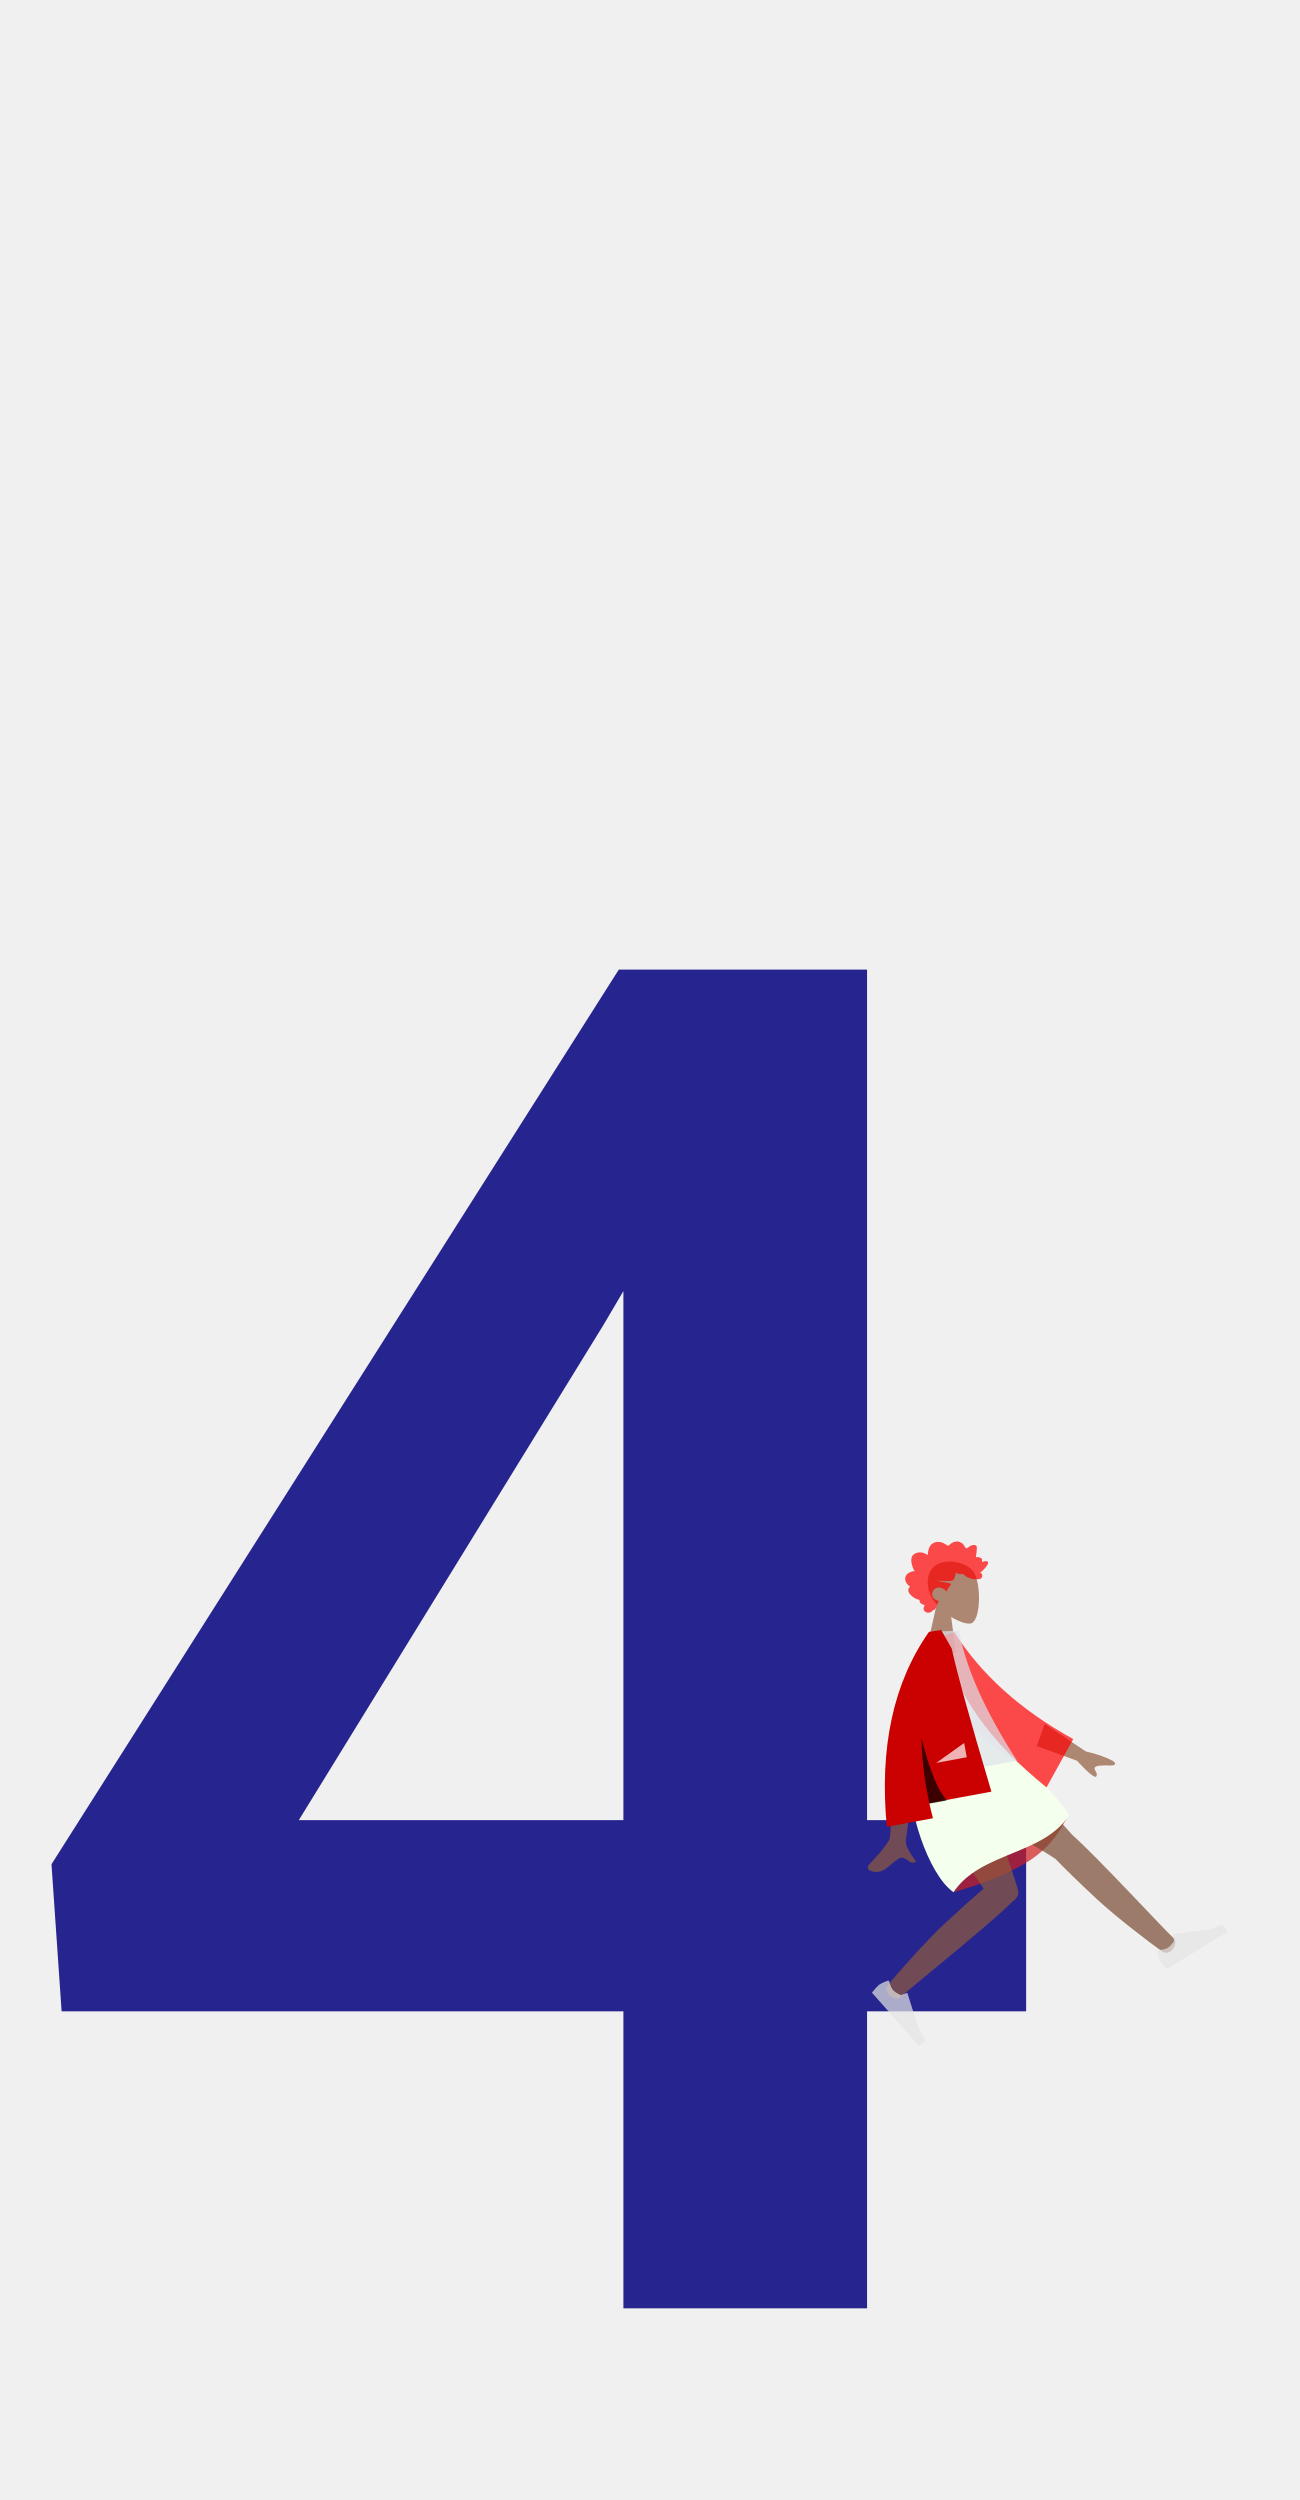
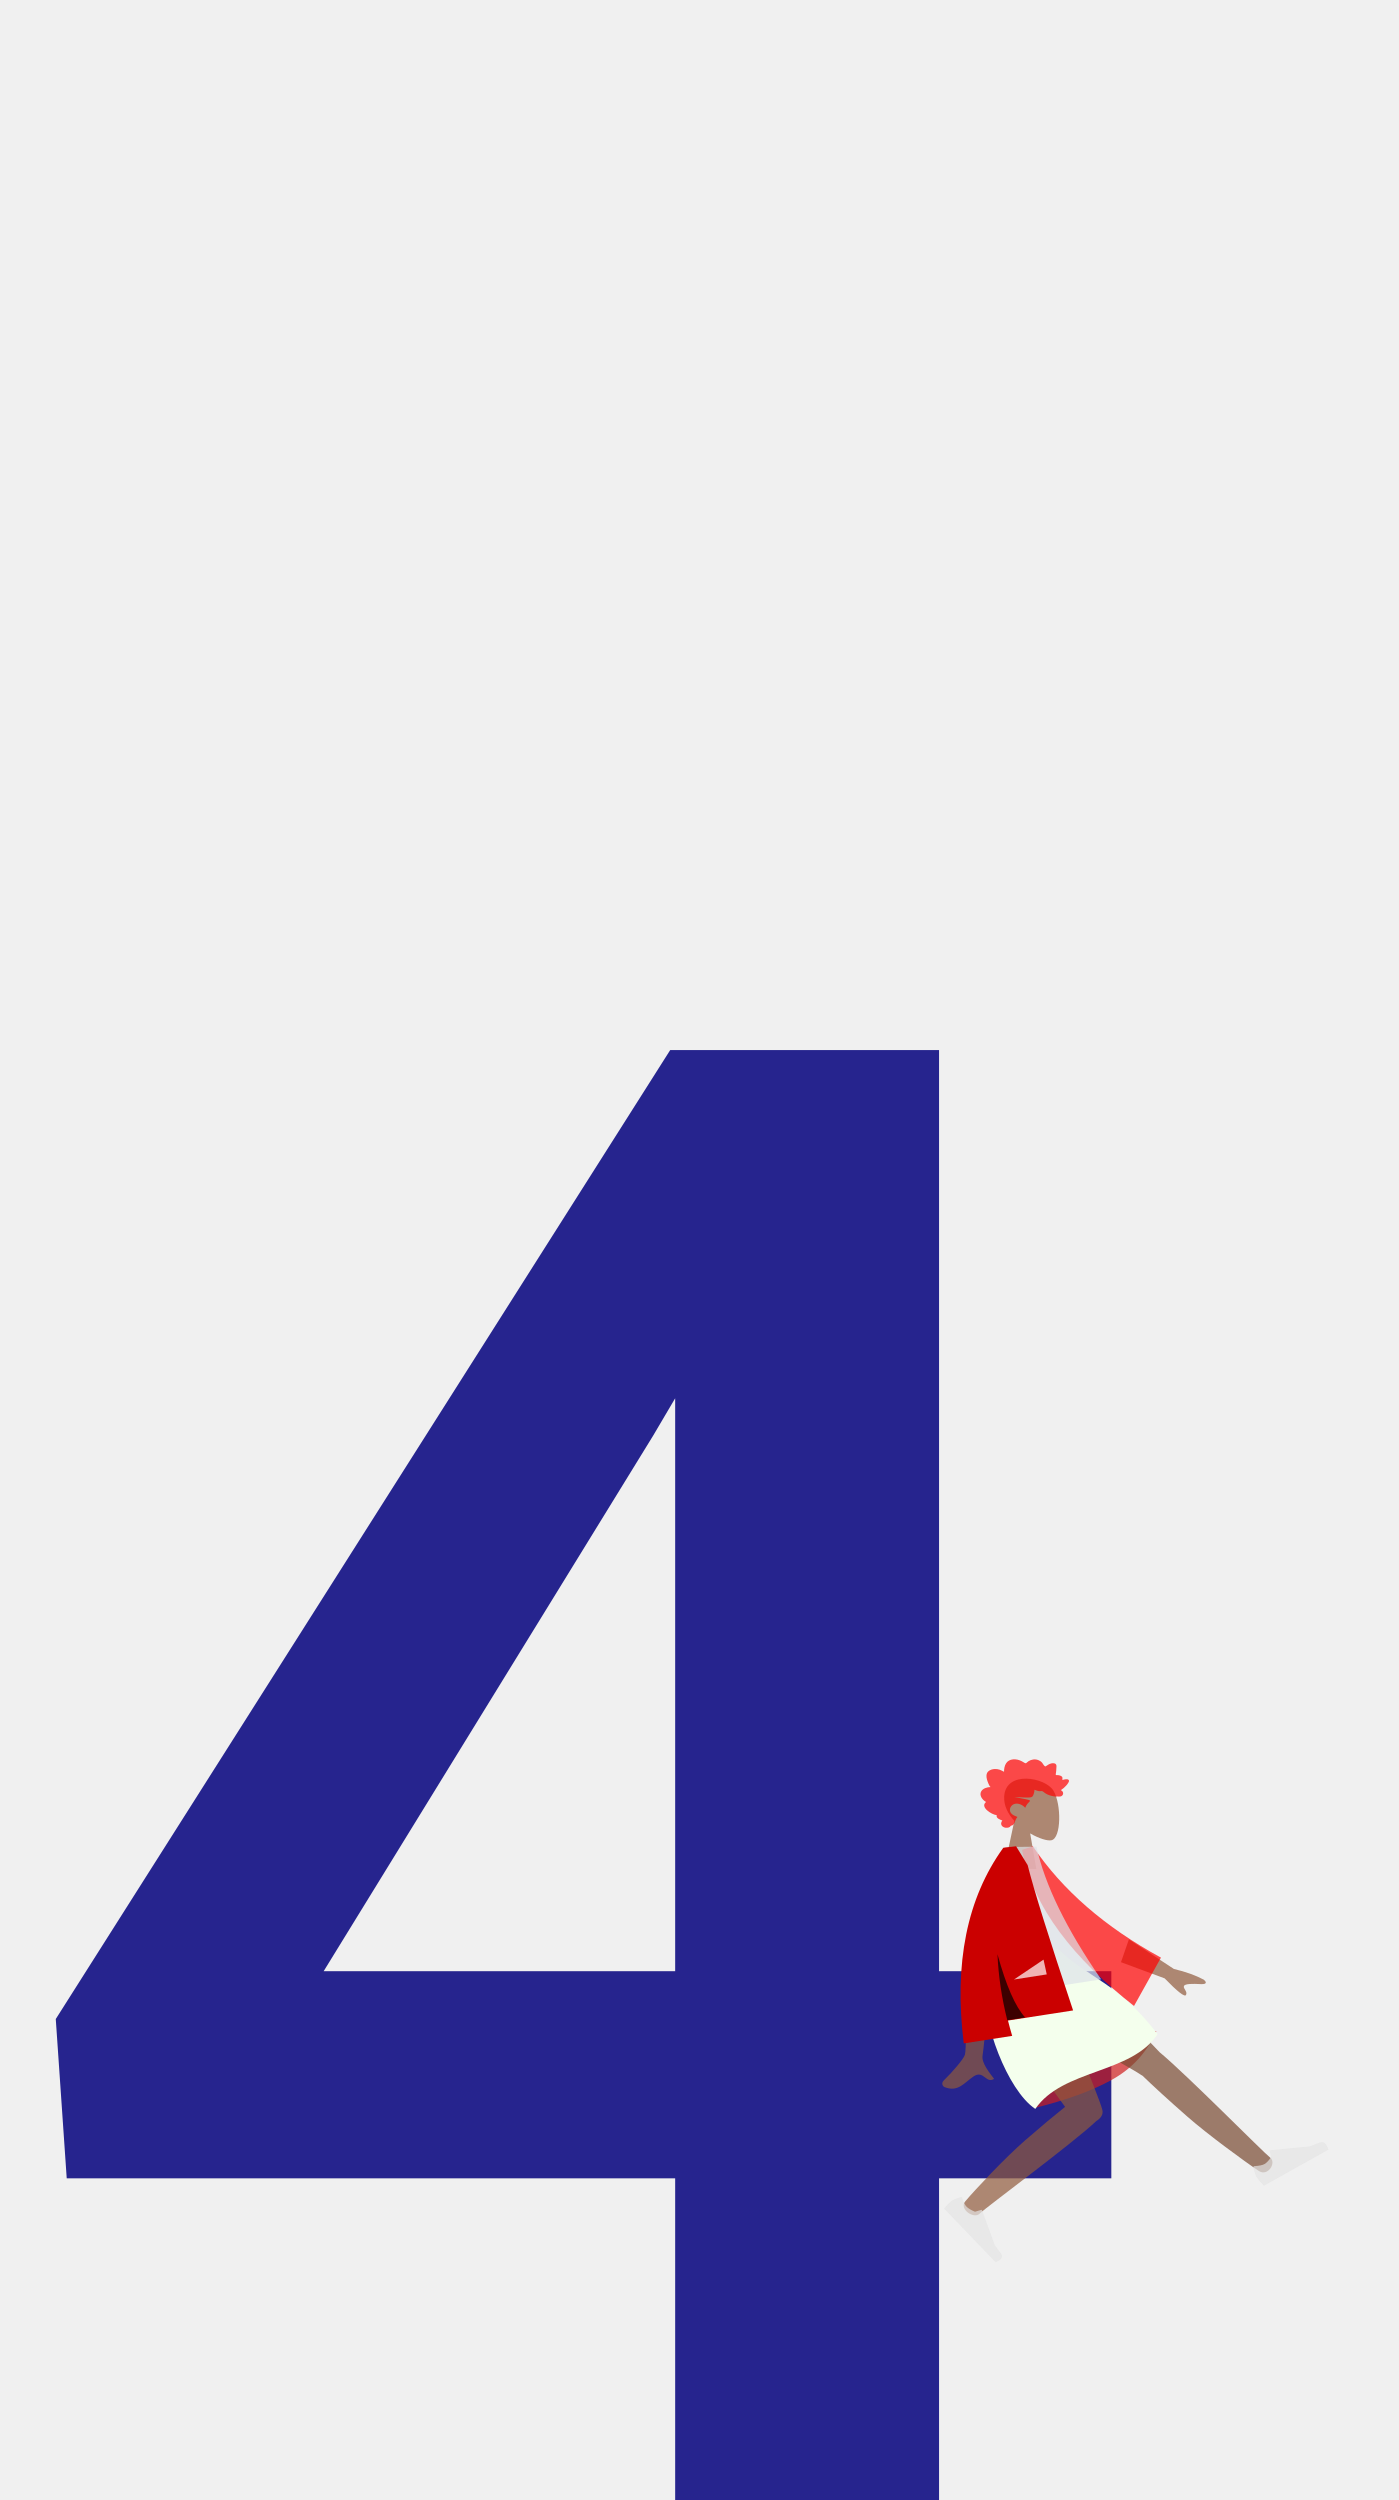
- <svg xmlns="http://www.w3.org/2000/svg" width="156" height="300" viewBox="0 0 156 300" fill="none">
+ <svg xmlns="http://www.w3.org/2000/svg" width="155" height="277" viewBox="0 0 155 277" fill="none">
  <path opacity="0.87" d="M123.135 218.412V241.361H7.393L6.179 223.708L74.256 116.351H97.537L72.38 159.051L35.859 218.412H123.135ZM104.047 116.351V277H74.808V116.351H104.047Z" fill="#080680" />
-   <path fill-rule="evenodd" clip-rule="evenodd" d="M112.395 192.552C111.709 191.733 111.248 190.732 111.337 189.616C111.593 186.399 116.071 187.146 116.929 188.778C117.786 190.41 117.645 194.53 116.515 194.811C116.064 194.922 115.108 194.63 114.139 194.035L114.711 198.365L111.098 198.333L112.395 192.552Z" fill="#915B3C" fill-opacity="0.7" />
-   <path fill-rule="evenodd" clip-rule="evenodd" d="M109.771 188.531C109.655 188.414 109.593 188.249 109.539 188.092C109.484 187.929 109.43 187.764 109.393 187.594C109.32 187.255 109.323 186.866 109.567 186.606C109.763 186.397 110.055 186.305 110.323 186.287C110.502 186.274 110.685 186.301 110.856 186.359C111.026 186.416 111.171 186.529 111.335 186.599C111.345 186.235 111.411 185.854 111.599 185.544C111.78 185.246 112.066 185.081 112.39 185.039C112.722 184.996 113.049 185.077 113.345 185.24C113.419 185.281 113.492 185.323 113.562 185.372C113.621 185.412 113.682 185.461 113.751 185.478C113.828 185.496 113.867 185.452 113.918 185.396C113.977 185.331 114.044 185.273 114.115 185.222C114.427 184.997 114.836 184.907 115.194 185.047C115.359 185.111 115.519 185.219 115.63 185.368C115.729 185.5 115.799 185.709 115.936 185.802C115.995 185.841 116.037 185.79 116.091 185.752C116.171 185.696 116.248 185.633 116.33 185.579C116.445 185.501 116.569 185.444 116.702 185.415C116.896 185.372 117.163 185.384 117.216 185.638C117.236 185.734 117.219 185.835 117.212 185.931C117.201 186.063 117.191 186.194 117.178 186.326C117.168 186.425 117.156 186.522 117.137 186.62C117.126 186.672 117.094 186.769 117.116 186.822C117.143 186.887 117.273 186.851 117.328 186.854C117.437 186.859 117.547 186.879 117.647 186.927C117.725 186.964 117.807 187.018 117.839 187.107C117.859 187.163 117.853 187.219 117.843 187.276C117.831 187.344 117.844 187.38 117.852 187.448C117.999 187.377 118.509 187.222 118.57 187.485C118.591 187.572 118.541 187.671 118.504 187.744C118.438 187.873 118.351 187.99 118.263 188.102C118.08 188.336 117.862 188.537 117.627 188.708C117.899 188.832 117.967 189.19 117.728 189.401C117.623 189.494 117.483 189.514 117.351 189.506C117.303 189.504 117.234 189.485 117.196 189.493C117.175 189.497 117.153 189.514 117.125 189.516C116.939 189.527 116.73 189.48 116.549 189.438C116.226 189.361 115.921 189.206 115.673 188.97C115.609 188.91 115.557 188.875 115.47 188.875C115.395 188.875 115.32 188.895 115.245 188.896C115.044 188.9 114.865 188.801 114.68 188.734C114.666 188.984 114.592 189.26 114.487 189.485C114.402 189.668 114.227 189.693 114.055 189.708C113.505 189.754 112.954 189.692 112.404 189.688C112.936 189.813 113.485 189.867 114.012 190.013C114.25 190.079 114.066 190.238 113.963 190.349C113.793 190.531 113.667 190.757 113.578 190.995C113.32 190.654 112.862 190.426 112.453 190.527C112.001 190.638 111.678 191.244 111.963 191.684C112.128 191.94 112.429 192.04 112.679 192.152C112.481 192.354 112.431 192.654 112.311 192.907C112.251 193.031 112.168 193.172 112.038 193.214C111.989 193.23 111.933 193.231 111.894 193.269C111.847 193.318 111.835 193.372 111.775 193.413C111.533 193.578 111.159 193.561 110.948 193.342C110.758 193.144 110.81 192.833 110.973 192.635C110.718 192.527 110.254 192.386 110.359 191.989C109.805 191.947 108.469 191.038 109.218 190.389C108.812 190.155 108.443 189.589 108.709 189.095C108.915 188.714 109.386 188.548 109.771 188.531Z" fill="#FF0000" fill-opacity="0.7" />
-   <path fill-rule="evenodd" clip-rule="evenodd" d="M114.477 227.049C118.082 226.025 121.001 224.83 123.234 223.463C125.467 222.096 127.135 220.163 128.238 217.665C124.685 218.626 121.934 219.703 119.986 220.897C118.037 222.09 116.2 224.141 114.477 227.049Z" fill="#CF1F1F" fill-opacity="0.7" />
-   <path fill-rule="evenodd" clip-rule="evenodd" d="M126.657 223.071C126.6 223.044 126.545 223.011 126.493 222.971C125.416 222.135 111.642 214.441 109.672 212.699L117.09 208.158C118.588 209.483 127.102 218.338 128.668 220.185C131.638 222.794 140.08 231.964 140.785 232.526C141.526 233.117 140.46 234.859 139.474 234.177C137.905 233.094 133.818 229.94 131.581 227.856C129.484 225.903 127.653 224.111 126.657 223.071Z" fill="#784931" fill-opacity="0.7" />
-   <path fill-rule="evenodd" clip-rule="evenodd" d="M121.466 228.22C118.92 230.825 108.744 238.947 108.12 239.626C107.478 240.324 105.815 239.139 106.564 238.203C107.755 236.714 111.189 232.858 113.425 230.772C115.224 229.095 116.891 227.604 118.028 226.633C115.755 223.163 110.069 214.978 109.266 212.949L115.83 208.931C116.6 210.876 121.864 225.284 122.169 226.862C122.297 227.414 121.964 227.895 121.466 228.22Z" fill="#915B3C" fill-opacity="0.7" />
-   <path fill-rule="evenodd" clip-rule="evenodd" d="M106.544 237.675C105.992 237.874 105.621 238.058 105.431 238.226C105.227 238.406 104.96 238.703 104.628 239.117C104.837 239.352 106.712 241.471 110.252 245.474C110.947 245.154 111.158 244.798 110.887 244.403C110.616 244.008 110.394 243.678 110.221 243.411L108.901 239.2C108.891 239.168 108.857 239.15 108.825 239.16C108.825 239.16 108.824 239.16 108.824 239.161L108.105 239.41C107.66 239.217 107.345 239.017 107.163 238.811C106.994 238.621 106.841 238.269 106.702 237.757C106.684 237.693 106.618 237.655 106.553 237.672C106.55 237.673 106.547 237.674 106.544 237.675Z" fill="#E4E4E4" fill-opacity="0.7" />
-   <path fill-rule="evenodd" clip-rule="evenodd" d="M138.9 234.16C139 234.738 139.117 235.135 139.25 235.352C139.392 235.584 139.638 235.899 139.988 236.297C140.257 236.133 142.67 234.655 147.229 231.864C147.035 231.125 146.72 230.854 146.284 231.053C145.848 231.251 145.484 231.413 145.191 231.537L140.812 232.104C140.779 232.109 140.755 232.139 140.76 232.172C140.76 232.173 140.76 232.173 140.76 232.174L140.881 232.924C140.613 233.33 140.362 233.604 140.127 233.748C139.91 233.881 139.537 233.972 139.008 234.019C138.942 234.025 138.893 234.084 138.899 234.151C138.899 234.154 138.899 234.157 138.9 234.16Z" fill="#E4E4E4" fill-opacity="0.7" />
-   <path fill-rule="evenodd" clip-rule="evenodd" d="M109.289 212.935C111.675 210.338 114.411 208.662 117.499 207.909C120.906 211.453 124.083 211.743 128.313 217.785C125.279 222.621 117.617 222.21 114.421 227.071C111.328 224.902 108.765 216.687 109.289 212.935Z" fill="#F4FFED" />
-   <path fill-rule="evenodd" clip-rule="evenodd" d="M125.357 206.867L130.292 210.173C131.604 210.467 132.707 210.855 133.6 211.339C133.814 211.517 134.079 211.886 133.223 211.858C132.368 211.829 131.467 211.838 131.361 212.134C131.256 212.43 131.788 212.755 131.567 213.158C131.42 213.427 130.642 212.803 129.234 211.287L124.413 209.528L125.357 206.867ZM106.907 210.879L109.993 210.32C109.226 216.824 108.802 220.278 108.72 220.682C108.535 221.592 109.496 222.748 109.933 223.384C109.01 224.021 108.809 222.332 107.648 223.158C106.589 223.913 105.888 225.053 104.397 224.475C104.213 224.404 103.962 224.054 104.343 223.675C105.291 222.728 106.614 221.135 106.746 220.666C106.926 220.028 106.98 216.765 106.907 210.879Z" fill="#915B3C" fill-opacity="0.7" />
-   <path fill-rule="evenodd" clip-rule="evenodd" d="M113.275 196.309L114.511 195.853C117.723 200.938 122.482 205.217 128.787 208.691L125.58 214.486C118.924 209.11 114.33 203.142 113.275 196.309Z" fill="#FF0000" fill-opacity="0.7" />
-   <path fill-rule="evenodd" clip-rule="evenodd" d="M110.679 213.385L122.043 211.28C118.226 205.363 115.903 200.166 115.075 195.689L111.553 195.813C109.661 200.647 109.887 206.125 110.679 213.385Z" fill="#DDE3E9" fill-opacity="0.7" />
-   <path fill-rule="evenodd" clip-rule="evenodd" d="M111.481 195.829C111.482 195.828 111.482 195.827 111.482 195.826L111.706 195.785C111.976 195.744 112.386 195.685 112.939 195.608L114.205 197.823C114.827 200.694 116.414 206.419 118.968 214.996L111.52 216.376C111.651 216.977 111.796 217.581 111.955 218.188L106.416 219.214C105.515 209.708 107.202 201.913 111.478 195.827L111.481 195.829Z" fill="#CB0000" />
-   <path fill-rule="evenodd" clip-rule="evenodd" d="M110.581 208.551C111.49 212.279 112.501 214.778 113.614 216.048L111.532 216.433C110.939 213.74 110.622 211.112 110.581 208.551Z" fill="black" fill-opacity="0.7" />
-   <path fill-rule="evenodd" clip-rule="evenodd" d="M112.34 211.55L115.698 209.161L116.014 210.869L112.34 211.55Z" fill="white" fill-opacity="0.7" />
+   <path fill-rule="evenodd" clip-rule="evenodd" d="M112.387 201.749C111.69 200.987 111.209 200.065 111.265 199.052C111.424 196.13 115.842 196.916 116.73 198.421C117.618 199.927 117.597 203.673 116.495 203.901C116.056 203.992 115.11 203.704 114.141 203.139L114.826 207.093L111.278 206.979L112.387 201.749Z" fill="#915B3C" fill-opacity="0.7" />
+   <path fill-rule="evenodd" clip-rule="evenodd" d="M109.752 198.006C109.635 197.899 109.568 197.749 109.511 197.607C109.451 197.459 109.393 197.31 109.352 197.157C109.27 196.852 109.262 196.503 109.496 196.275C109.684 196.093 109.97 196.017 110.235 196.007C110.412 196.001 110.595 196.029 110.766 196.085C110.935 196.14 111.083 196.244 111.247 196.311C111.246 195.985 111.301 195.645 111.478 195.372C111.649 195.109 111.927 194.967 112.247 194.938C112.575 194.907 112.901 194.987 113.199 195.14C113.274 195.179 113.347 195.219 113.418 195.264C113.478 195.301 113.539 195.346 113.608 195.363C113.685 195.382 113.722 195.343 113.771 195.294C113.828 195.237 113.893 195.187 113.961 195.143C114.265 194.948 114.666 194.877 115.025 195.011C115.191 195.072 115.352 195.173 115.467 195.309C115.569 195.43 115.643 195.619 115.782 195.705C115.841 195.742 115.881 195.697 115.933 195.664C116.012 195.616 116.087 195.562 116.166 195.514C116.278 195.448 116.399 195.4 116.529 195.376C116.72 195.342 116.986 195.36 117.046 195.589C117.068 195.675 117.054 195.766 117.049 195.851C117.043 195.969 117.036 196.087 117.027 196.204C117.02 196.293 117.011 196.38 116.995 196.467C116.986 196.513 116.956 196.6 116.98 196.647C117.009 196.707 117.136 196.678 117.191 196.681C117.299 196.689 117.408 196.709 117.509 196.754C117.587 196.789 117.67 196.839 117.704 196.921C117.726 196.971 117.721 197.021 117.713 197.072C117.703 197.132 117.717 197.165 117.727 197.227C117.87 197.166 118.371 197.039 118.439 197.276C118.462 197.355 118.416 197.442 118.381 197.507C118.319 197.621 118.237 197.724 118.153 197.822C117.978 198.027 117.767 198.202 117.54 198.35C117.813 198.468 117.89 198.79 117.66 198.974C117.559 199.055 117.42 199.069 117.29 199.06C117.242 199.056 117.173 199.037 117.135 199.044C117.115 199.047 117.094 199.062 117.066 199.063C116.882 199.068 116.673 199.022 116.493 198.979C116.171 198.903 115.864 198.756 115.612 198.539C115.547 198.484 115.494 198.451 115.408 198.449C115.333 198.448 115.26 198.464 115.185 198.463C114.987 198.461 114.806 198.368 114.621 198.304C114.615 198.528 114.549 198.774 114.452 198.972C114.373 199.135 114.2 199.153 114.03 199.162C113.487 199.191 112.939 199.122 112.394 199.106C112.924 199.23 113.47 199.292 113.996 199.435C114.234 199.5 114.056 199.638 113.957 199.735C113.794 199.894 113.675 200.093 113.594 200.305C113.329 199.993 112.869 199.778 112.467 199.859C112.022 199.948 111.72 200.483 112.014 200.885C112.184 201.118 112.486 201.215 112.737 201.321C112.547 201.497 112.505 201.765 112.393 201.989C112.338 202.099 112.26 202.223 112.132 202.258C112.084 202.271 112.028 202.27 111.991 202.304C111.946 202.346 111.936 202.395 111.877 202.43C111.642 202.572 111.271 202.549 111.056 202.347C110.862 202.165 110.905 201.887 111.06 201.714C110.805 201.61 110.341 201.473 110.434 201.12C109.884 201.069 108.534 200.223 109.258 199.659C108.849 199.439 108.467 198.923 108.717 198.487C108.91 198.15 109.371 198.012 109.752 198.006Z" fill="#FF0000" fill-opacity="0.7" />
+   <path fill-rule="evenodd" clip-rule="evenodd" d="M114.513 233.588C118.122 232.709 121.034 231.65 123.248 230.409C125.462 229.169 127.089 227.377 128.131 225.034C124.572 225.854 121.827 226.805 119.895 227.888C117.962 228.97 116.169 230.87 114.513 233.588Z" fill="#CF1F1F" fill-opacity="0.7" />
+   <path fill-rule="evenodd" clip-rule="evenodd" d="M126.598 229.996C126.541 229.97 126.486 229.939 126.434 229.9C125.353 229.104 111.622 221.673 109.64 220.02L116.789 216.026C118.296 217.284 126.9 225.65 128.49 227.391C131.477 229.868 140.019 238.522 140.727 239.057C141.471 239.62 140.473 241.197 139.487 240.545C137.917 239.508 133.817 236.501 131.564 234.526C129.451 232.675 127.605 230.979 126.598 229.996Z" fill="#784931" fill-opacity="0.7" />
+   <path fill-rule="evenodd" clip-rule="evenodd" d="M121.475 235.004C119.019 237.362 109.138 244.659 108.538 245.274C107.92 245.908 106.232 244.763 106.95 243.911C108.091 242.557 111.394 239.056 113.557 237.173C115.297 235.658 116.911 234.314 118.013 233.439C115.655 230.153 109.769 222.392 108.913 220.484L115.322 216.913C116.143 218.742 121.787 232.282 122.135 233.758C122.278 234.274 121.961 234.714 121.475 235.004Z" fill="#915B3C" fill-opacity="0.7" />
+   <path fill-rule="evenodd" clip-rule="evenodd" d="M106.441 243.437C105.904 243.604 105.545 243.763 105.363 243.911C105.167 244.071 104.912 244.335 104.598 244.704C104.81 244.925 106.716 246.908 110.315 250.653C110.989 250.379 111.187 250.059 110.909 249.691C110.631 249.324 110.402 249.017 110.225 248.769L108.805 244.889C108.794 244.86 108.76 244.843 108.729 244.851C108.728 244.851 108.728 244.851 108.727 244.852L108.028 245.061C107.583 244.873 107.269 244.683 107.083 244.49C106.912 244.312 106.75 243.987 106.599 243.516C106.58 243.456 106.513 243.42 106.45 243.434C106.447 243.435 106.444 243.436 106.441 243.437Z" fill="#E4E4E4" fill-opacity="0.7" />
+   <path fill-rule="evenodd" clip-rule="evenodd" d="M138.876 240.138C138.993 240.686 139.122 241.064 139.261 241.271C139.411 241.494 139.667 241.798 140.031 242.183C140.296 242.034 142.681 240.701 147.186 238.183C146.97 237.481 146.645 237.218 146.213 237.394C145.78 237.57 145.418 237.713 145.128 237.822L140.74 238.247C140.707 238.25 140.684 238.278 140.689 238.309C140.689 238.31 140.689 238.31 140.69 238.311L140.833 239.022C140.575 239.398 140.33 239.651 140.098 239.781C139.884 239.901 139.511 239.976 138.981 240.008C138.914 240.012 138.866 240.066 138.874 240.129C138.875 240.132 138.875 240.135 138.876 240.138Z" fill="#E4E4E4" fill-opacity="0.7" />
+   <path fill-rule="evenodd" clip-rule="evenodd" d="M109.203 220.38C111.501 218.023 114.174 216.533 117.222 215.911C120.711 219.297 123.879 219.647 128.257 225.38C125.378 229.804 117.749 229.225 114.71 233.668C111.573 231.57 108.79 223.859 109.203 220.38Z" fill="#F4FFED" />
+   <path fill-rule="evenodd" clip-rule="evenodd" d="M125.082 214.886L130.067 218.161C131.379 218.472 132.484 218.869 133.384 219.351C133.6 219.527 133.873 219.886 133.021 219.839C132.17 219.793 131.275 219.78 131.177 220.061C131.08 220.342 131.616 220.666 131.406 221.046C131.266 221.3 130.478 220.685 129.042 219.203L124.207 217.41L125.082 214.886ZM106.837 218.306L109.892 217.841C109.285 224.046 108.945 227.341 108.873 227.726C108.711 228.592 109.694 229.72 110.144 230.338C109.241 230.927 109.001 229.306 107.867 230.07C106.832 230.768 106.163 231.843 104.666 231.256C104.482 231.184 104.224 230.844 104.593 230.489C105.513 229.606 106.791 228.111 106.911 227.666C107.075 227.059 107.05 223.939 106.837 218.306Z" fill="#915B3C" fill-opacity="0.7" />
+   <path fill-rule="evenodd" clip-rule="evenodd" d="M113.248 204.966L114.44 204.567C117.686 209.4 122.418 213.513 128.635 216.906L125.649 222.261C119.045 217.079 114.435 211.388 113.248 204.966Z" fill="#FF0000" fill-opacity="0.7" />
+   <path fill-rule="evenodd" clip-rule="evenodd" d="M110.966 221.025L122.006 219.313C118.143 213.708 115.755 208.808 114.842 204.613L111.407 204.651C109.674 209.119 110.023 214.235 110.966 221.025Z" fill="#DDE3E9" fill-opacity="0.7" />
+   <path fill-rule="evenodd" clip-rule="evenodd" d="M111.167 204.737C111.167 204.736 111.167 204.735 111.168 204.734L111.384 204.701C111.645 204.669 112.044 204.623 112.579 204.563L113.863 206.654C114.535 209.343 116.214 214.71 118.899 222.756L111.683 223.877C111.825 224.439 111.98 225.005 112.149 225.574L106.784 226.408C105.685 217.534 107.145 210.309 111.164 204.735L111.167 204.737Z" fill="#CB0000" />
+   <path fill-rule="evenodd" clip-rule="evenodd" d="M110.521 216.528C111.472 219.997 112.491 222.331 113.58 223.53L111.607 223.841C110.981 221.336 110.619 218.898 110.521 216.528Z" fill="black" fill-opacity="0.7" />
+   <path fill-rule="evenodd" clip-rule="evenodd" d="M112.346 219.331L115.624 217.125L115.979 218.764L112.346 219.331Z" fill="white" fill-opacity="0.7" />
</svg>
